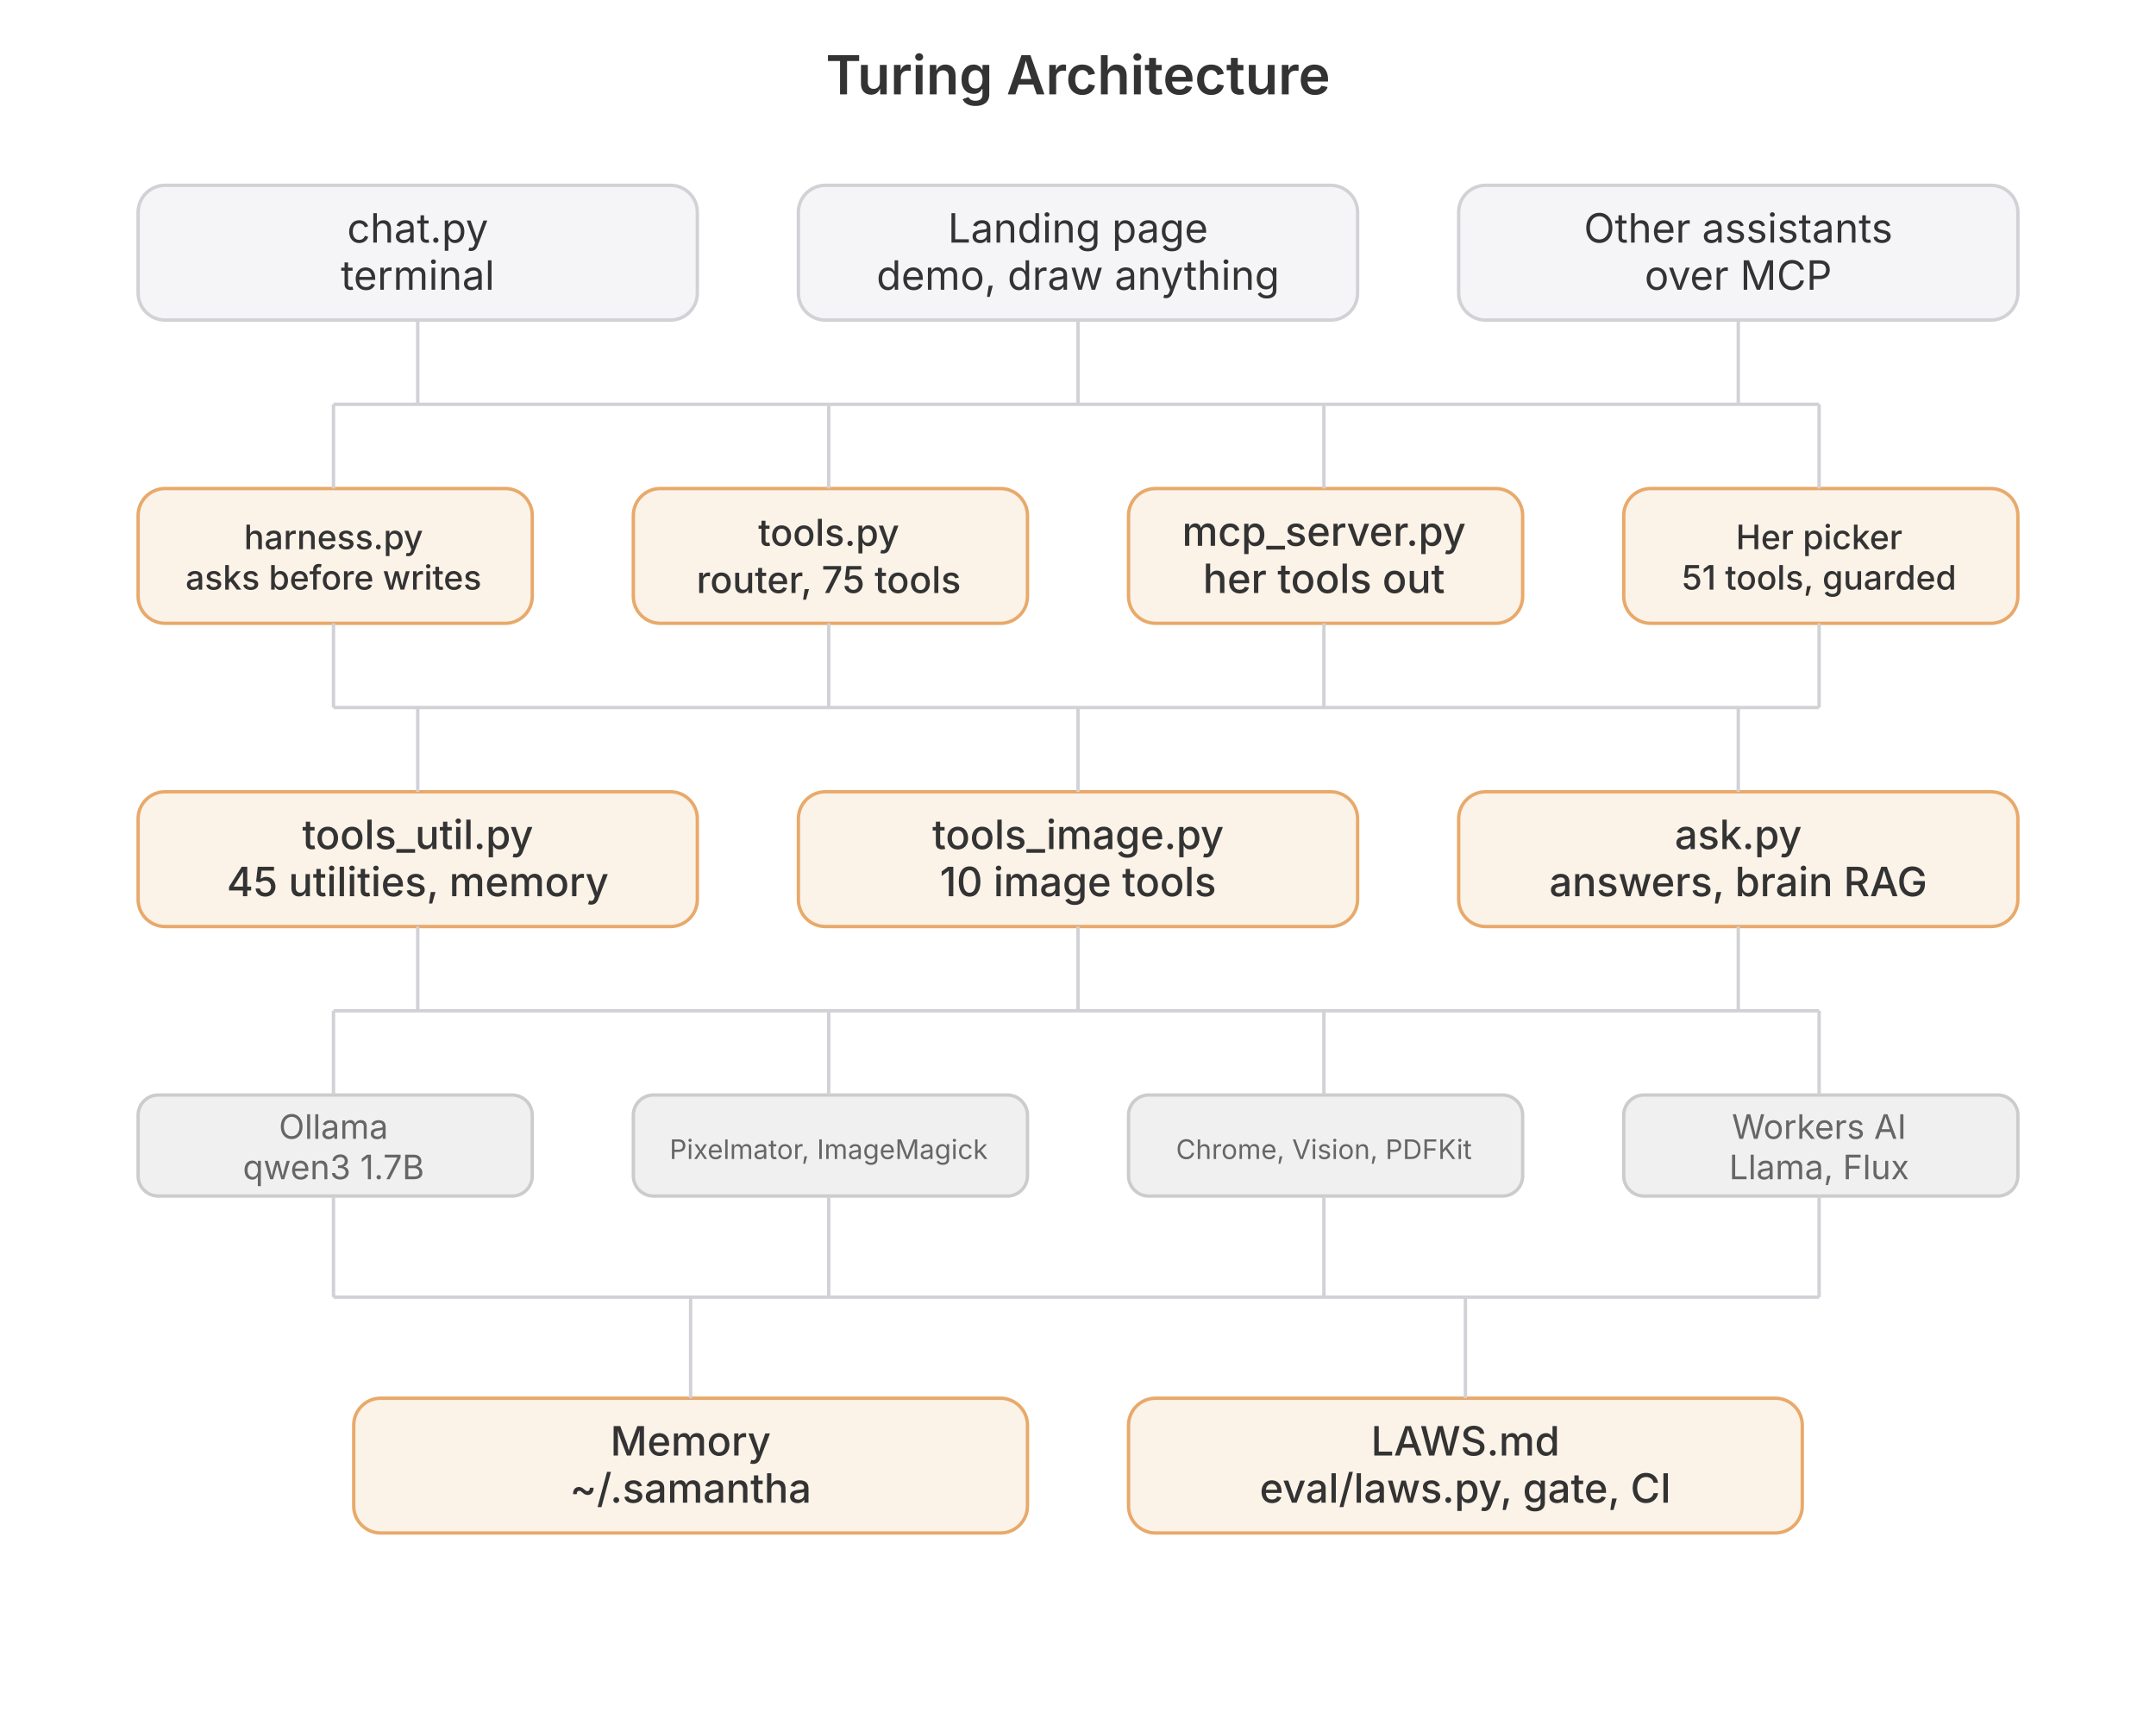
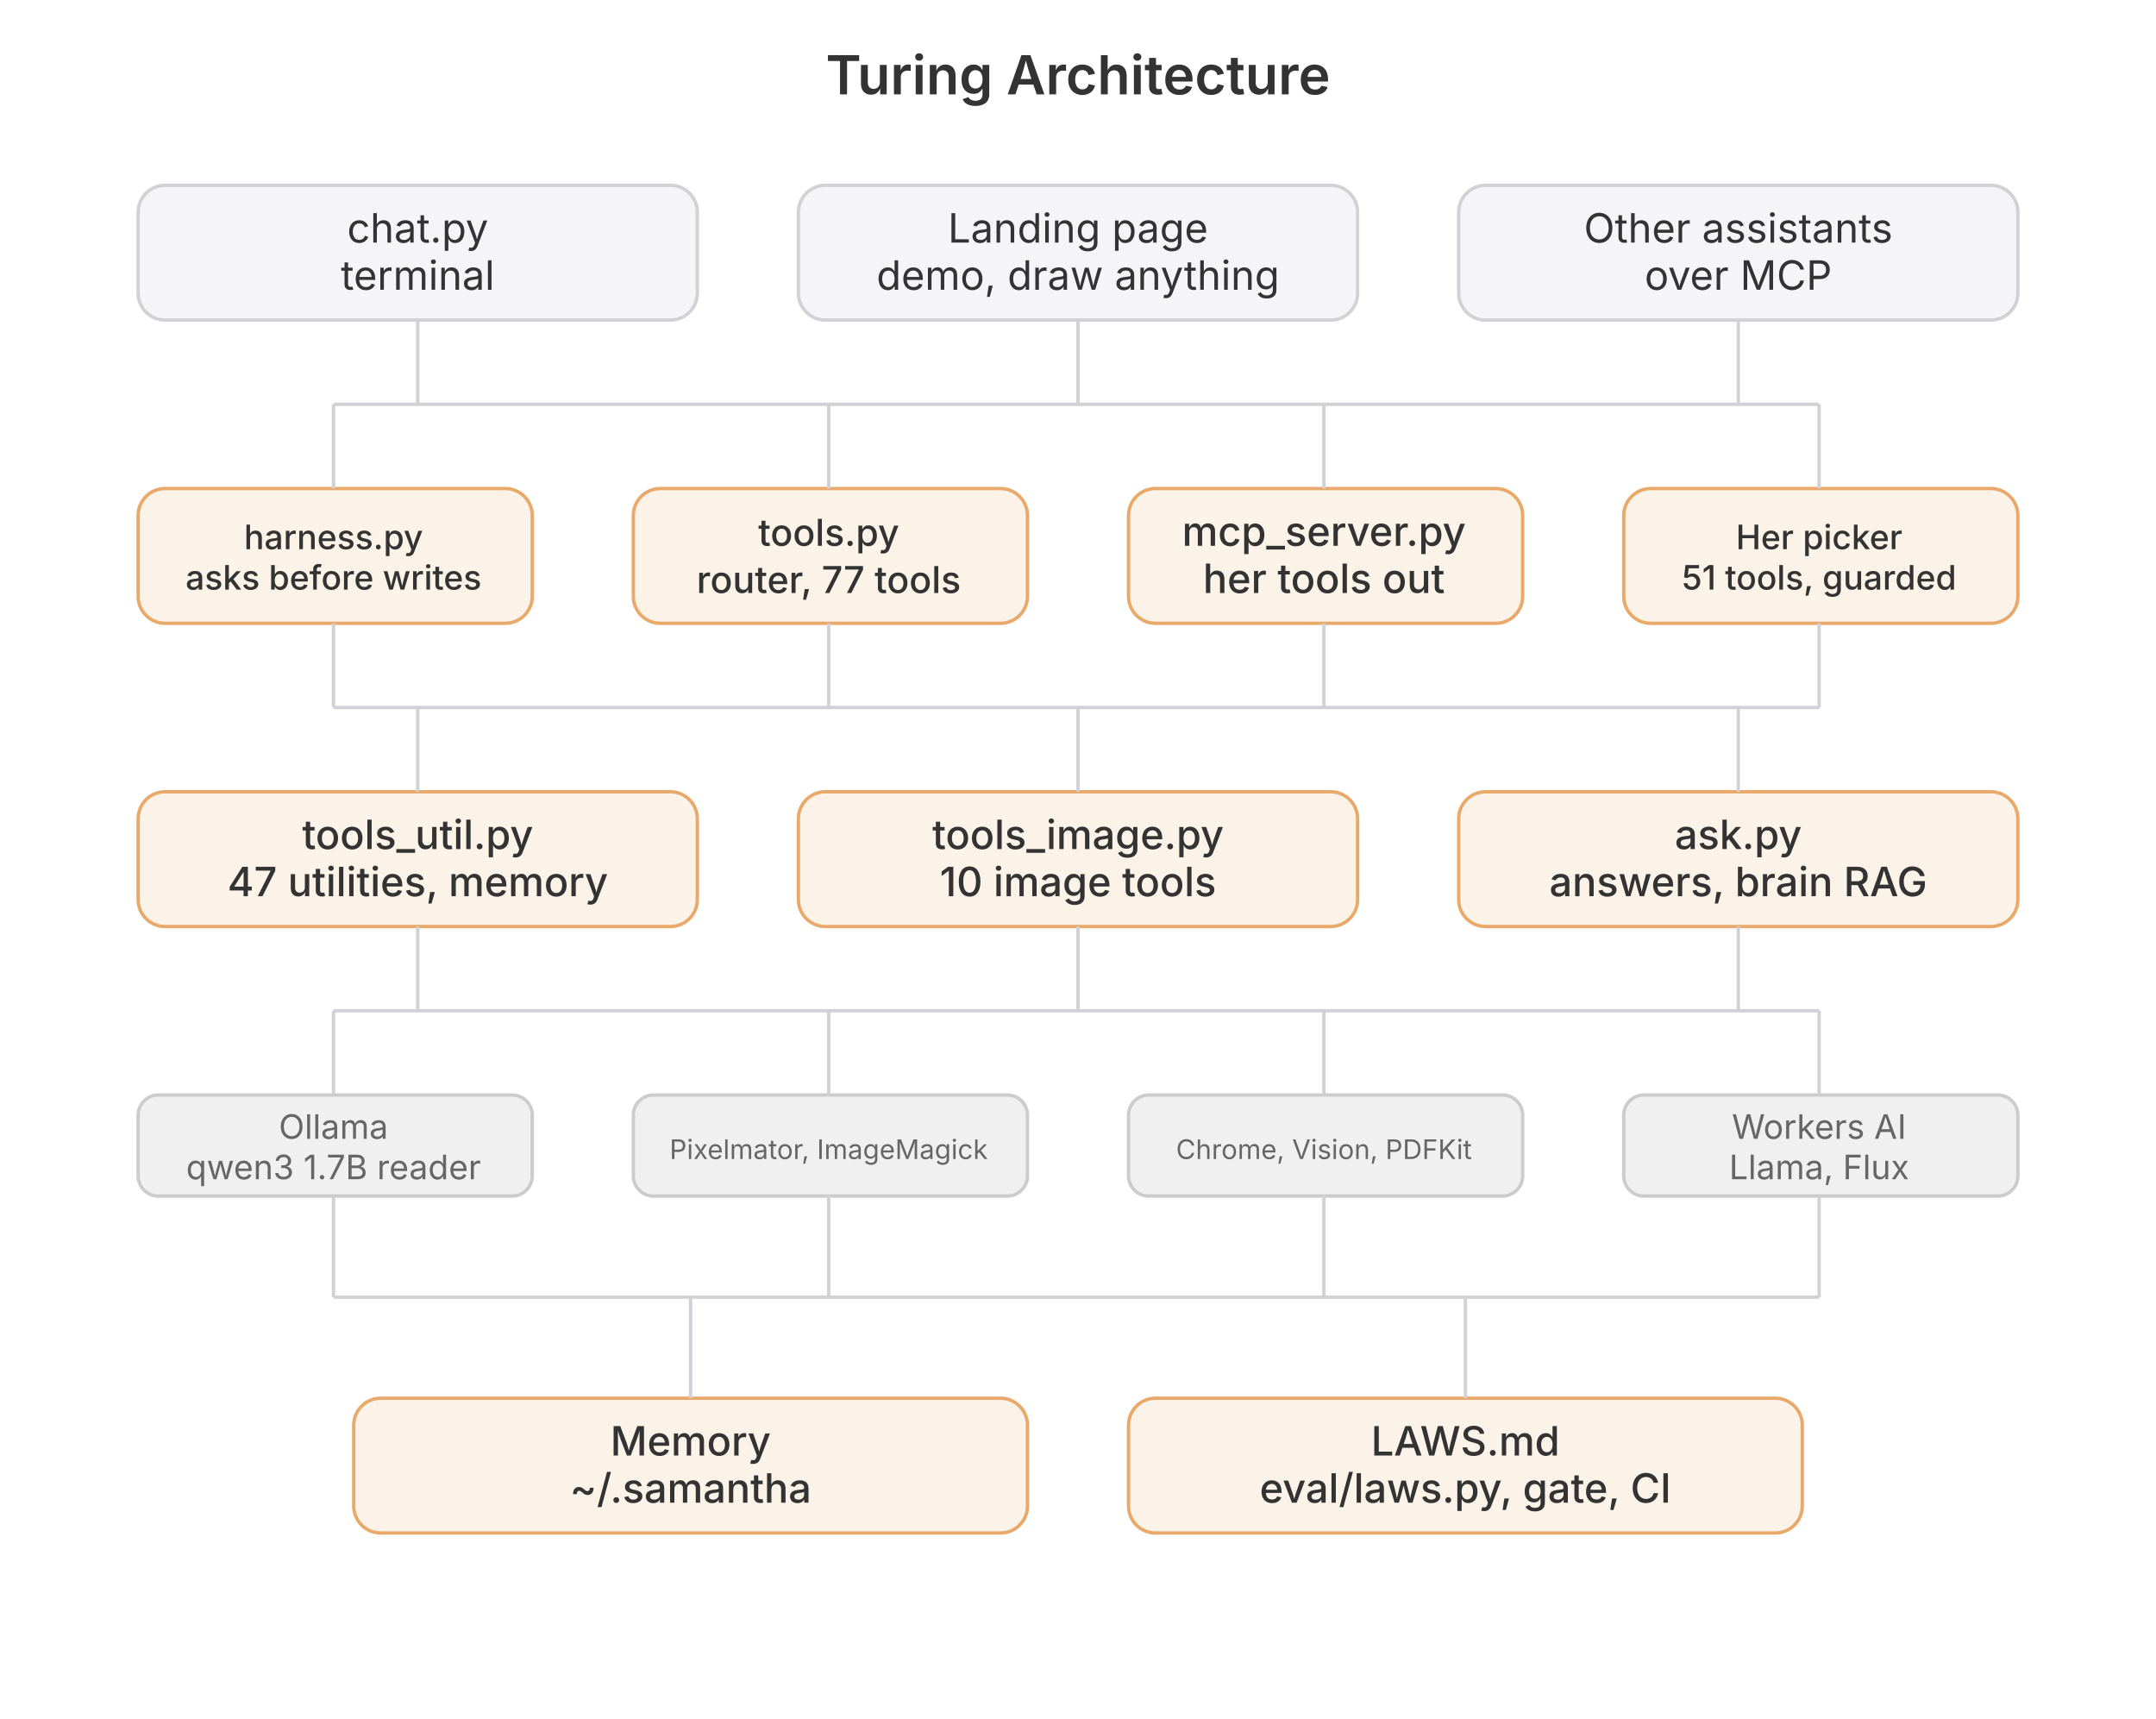
<svg xmlns="http://www.w3.org/2000/svg" width="640" height="510" style="background:#fff;font-family:-apple-system,BlinkMacSystemFont,sans-serif" viewBox="0 0 640 510">
  <text x="320" y="28" fill="#333" font-size="16" font-weight="600" text-anchor="middle">Turing Architecture</text>
  <rect width="166" height="40" x="41" y="55" fill="#f5f5f7" stroke="#d1d1d6" rx="8" />
  <text x="124" y="72" fill="#333" font-size="12" text-anchor="middle">chat.py</text>
  <text x="124" y="86" fill="#333" font-size="12" text-anchor="middle">terminal</text>
  <rect width="166" height="40" x="237" y="55" fill="#f5f5f7" stroke="#d1d1d6" rx="8" />
  <text x="320" y="72" fill="#333" font-size="12" text-anchor="middle">Landing page</text>
  <text x="320" y="86" fill="#333" font-size="12" text-anchor="middle">demo, draw anything</text>
  <rect width="166" height="40" x="433" y="55" fill="#f5f5f7" stroke="#d1d1d6" rx="8" />
  <text x="516" y="72" fill="#333" font-size="12" text-anchor="middle">Other assistants</text>
  <text x="516" y="86" fill="#333" font-size="12" text-anchor="middle">over MCP</text>
  <rect width="117" height="40" x="41" y="145" fill="#E8A96A" fill-opacity=".15" stroke="#E8A96A" rx="8" />
  <text x="99" y="163" fill="#333" font-size="10" font-weight="500" text-anchor="middle">harness.py</text>
  <text x="99" y="175" fill="#333" font-size="10" font-weight="500" text-anchor="middle">asks before writes</text>
  <rect width="117" height="40" x="188" y="145" fill="#E8A96A" fill-opacity=".15" stroke="#E8A96A" rx="8" />
  <text x="246" y="162" fill="#333" font-size="11" font-weight="500" text-anchor="middle">tools.py</text>
-   <text x="246" y="176" fill="#333" font-size="11" font-weight="500" text-anchor="middle">router, 75 tools</text>
+   <text x="246" y="176" fill="#333" font-size="11" font-weight="500" text-anchor="middle">router, 77 tools</text>
  <rect width="117" height="40" x="335" y="145" fill="#E8A96A" fill-opacity=".15" stroke="#E8A96A" rx="8" />
  <text x="393" y="162" fill="#333" font-size="12" font-weight="500" text-anchor="middle">mcp_server.py</text>
  <text x="393" y="176" fill="#333" font-size="12" font-weight="500" text-anchor="middle">her tools out</text>
  <rect width="117" height="40" x="482" y="145" fill="#E8A96A" fill-opacity=".15" stroke="#E8A96A" rx="8" />
  <text x="540" y="163" fill="#333" font-size="10" font-weight="500" text-anchor="middle">Her picker</text>
  <text x="540" y="175" fill="#333" font-size="10" font-weight="500" text-anchor="middle">51 tools, guarded</text>
  <rect width="166" height="40" x="41" y="235" fill="#E8A96A" fill-opacity=".15" stroke="#E8A96A" rx="8" />
  <text x="124" y="252" fill="#333" font-size="12" font-weight="500" text-anchor="middle">tools_util.py</text>
-   <text x="124" y="266" fill="#333" font-size="12" font-weight="500" text-anchor="middle">45 utilities, memory</text>
+   <text x="124" y="266" fill="#333" font-size="12" font-weight="500" text-anchor="middle">47 utilities, memory</text>
  <rect width="166" height="40" x="237" y="235" fill="#E8A96A" fill-opacity=".15" stroke="#E8A96A" rx="8" />
  <text x="320" y="252" fill="#333" font-size="12" font-weight="500" text-anchor="middle">tools_image.py</text>
  <text x="320" y="266" fill="#333" font-size="12" font-weight="500" text-anchor="middle">10 image tools</text>
  <rect width="166" height="40" x="433" y="235" fill="#E8A96A" fill-opacity=".15" stroke="#E8A96A" rx="8" />
  <text x="516" y="252" fill="#333" font-size="12" font-weight="500" text-anchor="middle">ask.py</text>
  <text x="516" y="266" fill="#333" font-size="12" font-weight="500" text-anchor="middle">answers, brain RAG</text>
  <rect width="117" height="30" x="41" y="325" fill="#f0f0f0" stroke="#ccc" rx="6" />
  <text x="99" y="338" fill="#666" font-size="10" text-anchor="middle">Ollama</text>
-   <text x="99" y="350" fill="#666" font-size="10" text-anchor="middle">qwen3 1.7B</text>
+   <text x="99" y="350" fill="#666" font-size="10" text-anchor="middle">qwen3 1.7B reader</text>
  <rect width="117" height="30" x="188" y="325" fill="#f0f0f0" stroke="#ccc" rx="6" />
  <text x="246" y="344" fill="#666" font-size="8" text-anchor="middle">Pixelmator, ImageMagick</text>
  <rect width="117" height="30" x="335" y="325" fill="#f0f0f0" stroke="#ccc" rx="6" />
  <text x="393" y="344" fill="#666" font-size="8" text-anchor="middle">Chrome, Vision, PDFKit</text>
  <rect width="117" height="30" x="482" y="325" fill="#f0f0f0" stroke="#ccc" rx="6" />
  <text x="540" y="338" fill="#666" font-size="10" text-anchor="middle">Workers AI</text>
  <text x="540" y="350" fill="#666" font-size="10" text-anchor="middle">Llama, Flux</text>
  <rect width="200" height="40" x="105" y="415" fill="#E8A96A" fill-opacity=".15" stroke="#E8A96A" rx="8" />
  <text x="205" y="432" fill="#333" font-size="12" font-weight="500" text-anchor="middle">Memory</text>
  <text x="205" y="446" fill="#333" font-size="12" font-weight="500" text-anchor="middle">~/.samantha</text>
  <rect width="200" height="40" x="335" y="415" fill="#E8A96A" fill-opacity=".15" stroke="#E8A96A" rx="8" />
  <text x="435" y="432" fill="#333" font-size="12" font-weight="500" text-anchor="middle">LAWS.md</text>
  <text x="435" y="446" fill="#333" font-size="12" font-weight="500" text-anchor="middle">eval/laws.py, gate, CI</text>
  <path stroke="#d1d1d6" fill="none" d="M124 95v25M320 95v25M516 95v25M124 120H516M99 120v25M246 120v25M393 120v25M540 120v25M99 120H540M99 185v25M246 185v25M393 185v25M540 185v25M99 210H540M124 210v25M320 210v25M516 210v25M124 210H516M124 275v25M320 275v25M516 275v25M124 300H516M99 300v25M246 300v25M393 300v25M540 300v25M99 300H540M99 355v30M246 355v30M393 355v30M540 355v30M99 385H540M205 385v30M435 385v30M205 385H435" />
</svg>
